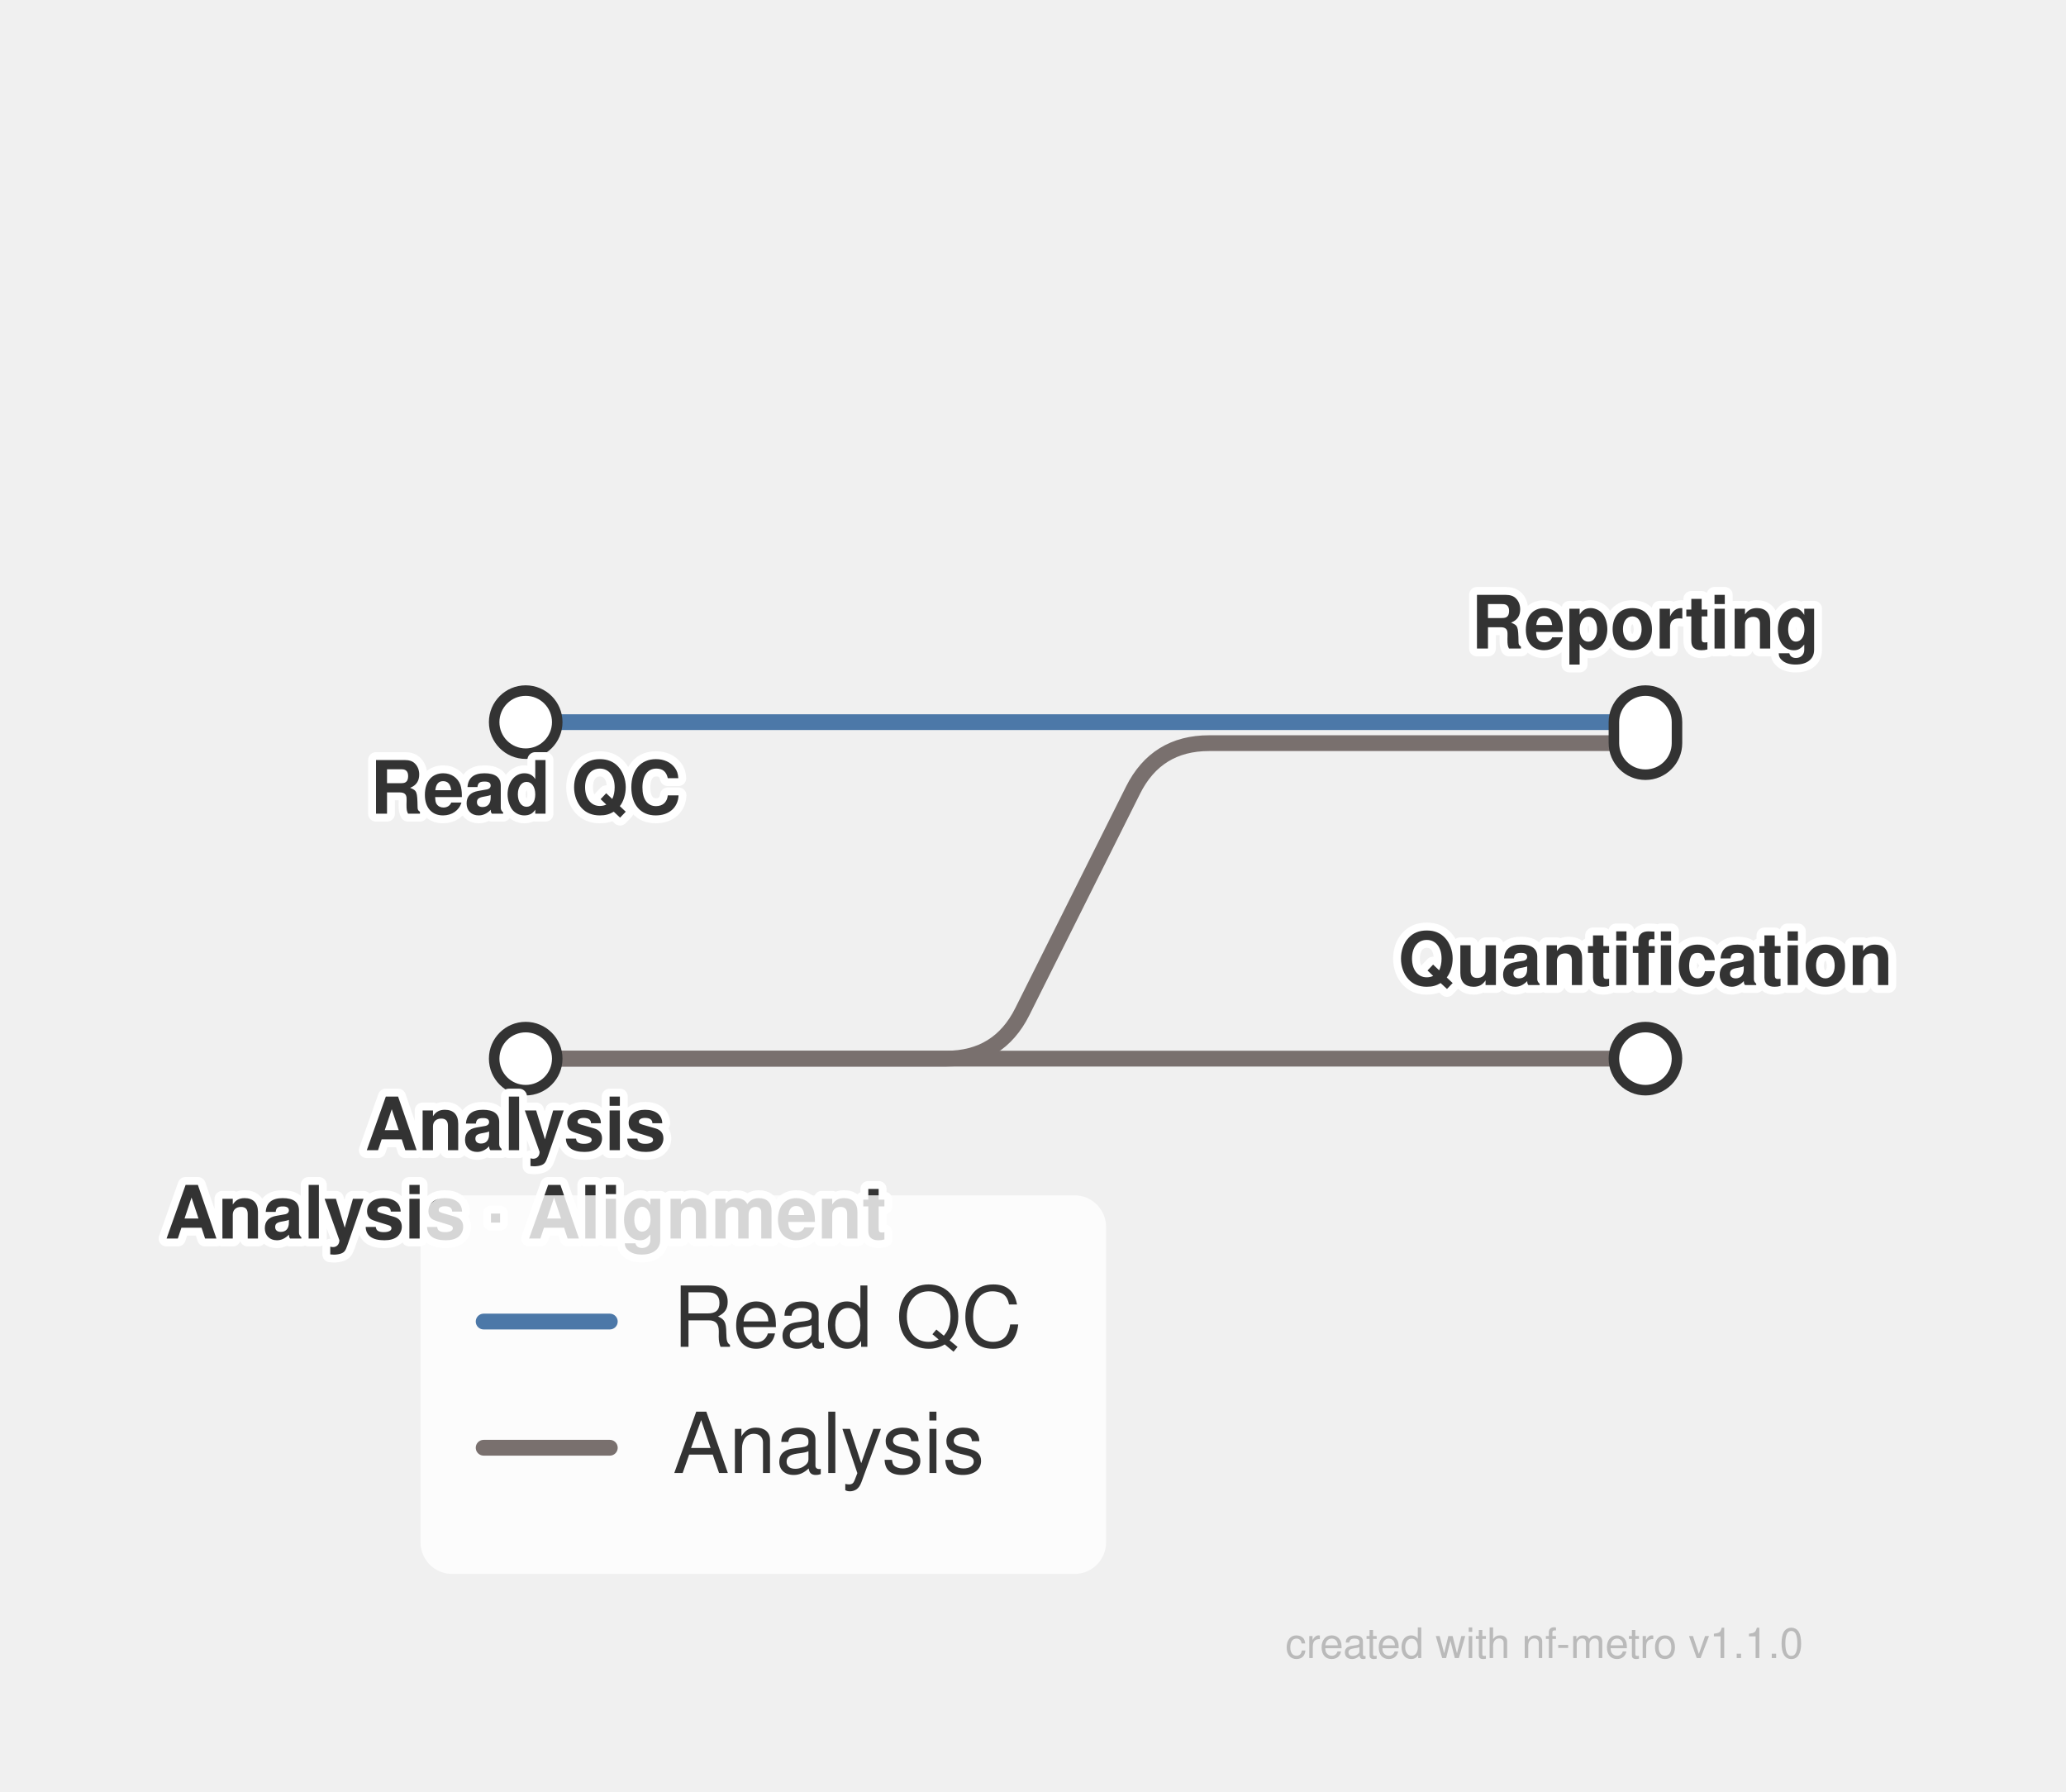
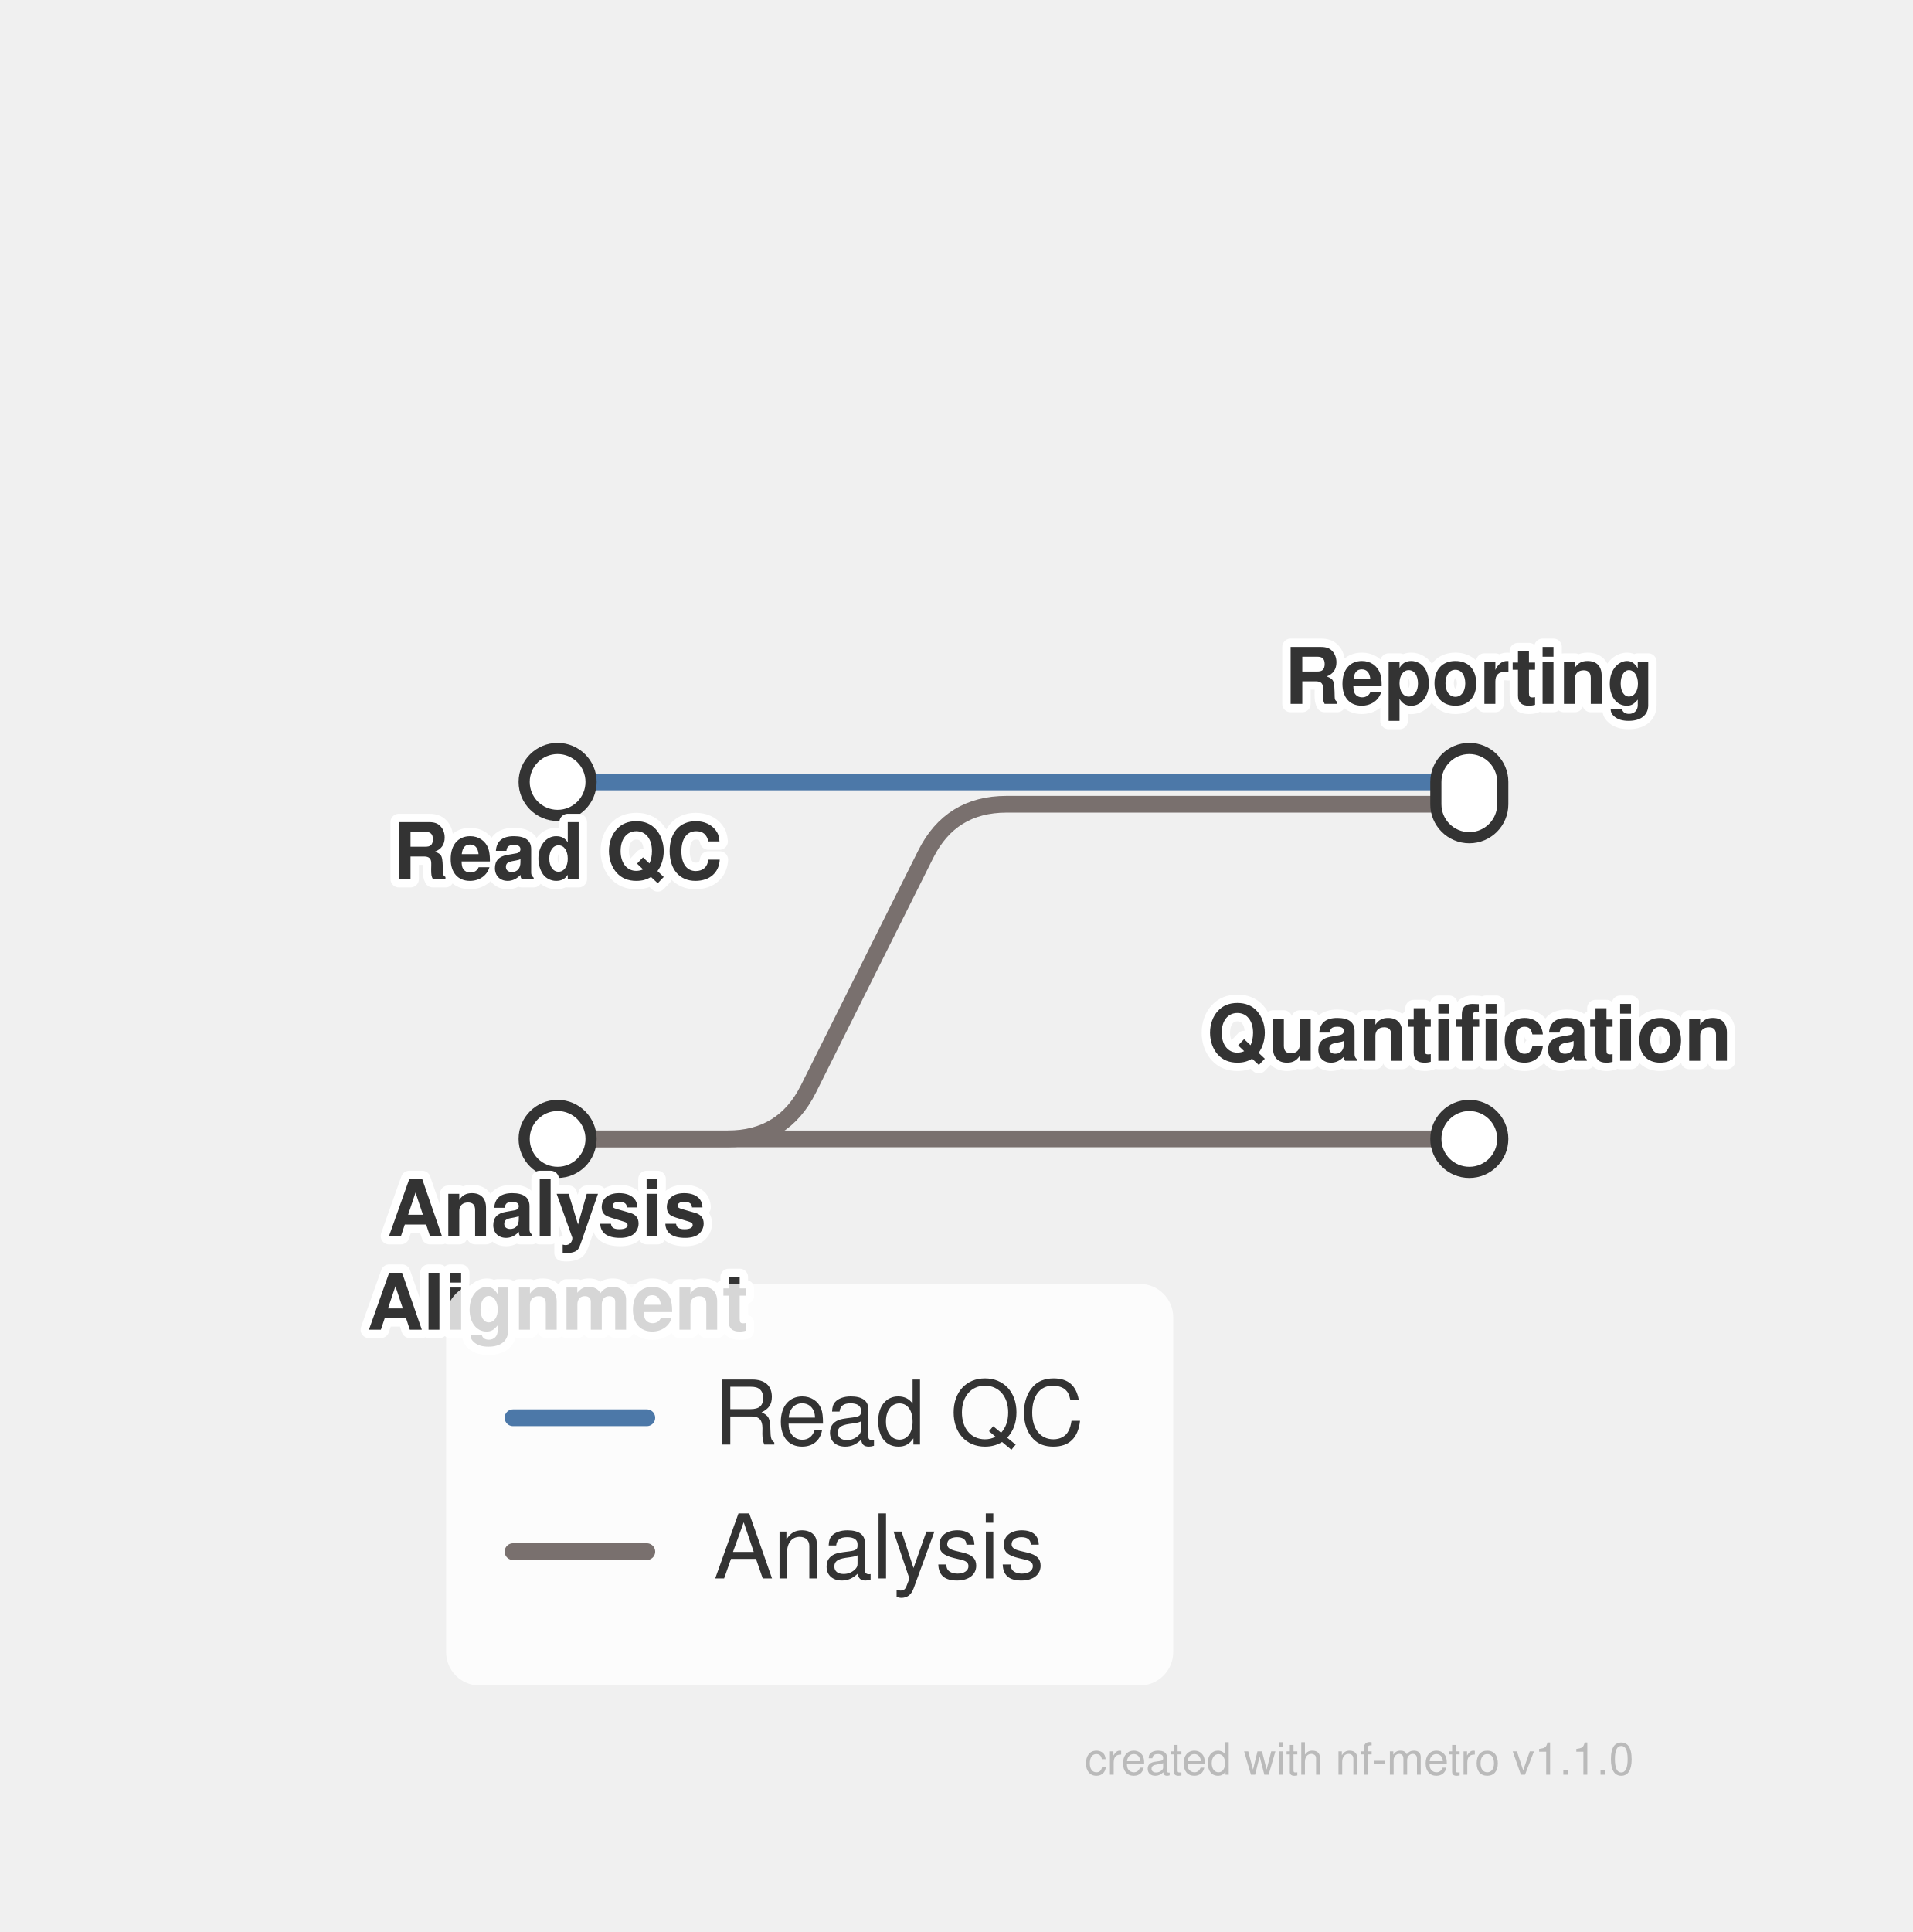
- <svg xmlns="http://www.w3.org/2000/svg" width="353" height="306" viewBox="-20 0 393 306">
+ <svg xmlns="http://www.w3.org/2000/svg" width="303" height="306" viewBox="-20 0 343 306">
  <defs>
</defs>
  <style>.nf-metro-title { fill: var(--nfm-map-title-color, #111111); }
.nf-metro-station-label { fill: var(--nfm-map-label-color, #333333); }
.nf-metro-section-box { fill: var(--nfm-map-section-fill, #ededed); stroke: var(--nfm-map-section-stroke, #e6e6e6); }
.nf-metro-section-label { fill: var(--nfm-map-section-label-color, #666666); }
.nf-metro-group-label { fill: var(--nfm-map-section-label-color, #666666); }
.nf-metro-group-underline { stroke: var(--nfm-map-section-label-color, #666666); }
.nf-metro-legend-bg { fill: var(--nfm-map-legend-bg, rgba(255, 255, 255, 0.8)); }
.nf-metro-legend-text { fill: var(--nfm-map-legend-text-color, #333333); }
.nf-metro-marker-stroke { stroke: var(--nfm-map-marker-stroke, #333333); }
.nf-metro-label-halo { fill: var(--nfm-map-bg, #ffffff); stroke: var(--nfm-map-bg, #ffffff); }</style>
  <style>@media (prefers-color-scheme: dark) {
    .nf-metro-section-label { fill: #d0d0d0; }
    .nf-metro-section-num-circle { fill: #777777; }
    .nf-metro-title { fill: #ffffff; }
}
</style>
-   <path d="M80.0,184.0 L293.0,184.0" stroke="#79706E" stroke-width="3.0" stroke-linecap="round" class="metro-line-generic" data-line-id="generic" />
-   <path d="M80.0,184.0 L160.0,184.0 Q170.0,184.0,174.472,175.056 L195.528,132.944 Q200.0,124.0,210.0,124.0 L293.0,124.0" stroke="#79706E" stroke-width="3.0" fill="none" stroke-linecap="round" stroke-linejoin="round" class="metro-line-generic" data-line-id="generic" />
-   <path d="M80.0,120.0 L293.0,120.0" stroke="#4C78A8" stroke-width="3.0" stroke-linecap="round" class="metro-line-qc" data-line-id="qc" />
+   <path d="M80.0,184.0 L243.5,184.0" stroke="#79706E" stroke-width="3.0" stroke-linecap="round" class="metro-line-generic" data-line-id="generic" />
+   <path d="M80.0,184.0 L110.5,184.0 Q120.5,184.0,124.972,175.056 L146.028,132.944 Q150.5,124.0,160.5,124.0 L243.5,124.0" stroke="#79706E" stroke-width="3.0" fill="none" stroke-linecap="round" stroke-linejoin="round" class="metro-line-generic" data-line-id="generic" />
+   <path d="M80.0,120.0 L243.5,120.0" stroke="#4C78A8" stroke-width="3.0" stroke-linecap="round" class="metro-line-qc" data-line-id="qc" />
  <g class="nf-metro-station-group" data-node-id="g_qc_qc" data-node-cx="80.0" data-node-cy="120.0" data-node-r="6.0" data-node-groups="qc" data-node-w="12.0" data-node-h="12.0" data-node-rx="6.0">
    <rect x="74.0" y="114.0" width="12.0" height="12.0" rx="6.0" ry="6.0" fill="#ffffff" stroke="#333333" stroke-width="2.0" class="nf-metro-station" data-station-id="g_qc_qc" data-station-lines="qc" data-station-label="Read QC" />
  </g>
  <g class="nf-metro-station-group" data-node-id="g_generic_align_generic" data-node-cx="80.0" data-node-cy="184.0" data-node-r="6.0" data-node-groups="generic" data-node-w="12.0" data-node-h="12.0" data-node-rx="6.0">
-     <rect x="74.0" y="178.0" width="12.0" height="12.0" rx="6.0" ry="6.0" fill="#ffffff" stroke="#333333" stroke-width="2.0" class="nf-metro-station" data-station-id="g_generic_align_generic" data-station-lines="generic" data-station-label="Analysis Analysis · Alignment" />
+     <rect x="74.0" y="178.0" width="12.0" height="12.0" rx="6.0" ry="6.0" fill="#ffffff" stroke="#333333" stroke-width="2.0" class="nf-metro-station" data-station-id="g_generic_align_generic" data-station-lines="generic" data-station-label="Analysis Alignment" />
  </g>
-   <g class="nf-metro-station-group" data-node-id="g_quantify_quantify" data-node-cx="293.0" data-node-cy="184.0" data-node-r="6.0" data-node-groups="generic" data-node-w="12.0" data-node-h="12.0" data-node-rx="6.0">
-     <rect x="287.0" y="178.0" width="12.0" height="12.0" rx="6.0" ry="6.0" fill="#ffffff" stroke="#333333" stroke-width="2.0" class="nf-metro-station" data-station-id="g_quantify_quantify" data-station-lines="generic" data-station-label="Quantification" />
+   <g class="nf-metro-station-group" data-node-id="g_quantify_quantify" data-node-cx="243.5" data-node-cy="184.0" data-node-r="6.0" data-node-groups="generic" data-node-w="12.0" data-node-h="12.0" data-node-rx="6.0">
+     <rect x="237.5" y="178.0" width="12.0" height="12.0" rx="6.0" ry="6.0" fill="#ffffff" stroke="#333333" stroke-width="2.0" class="nf-metro-station" data-station-id="g_quantify_quantify" data-station-lines="generic" data-station-label="Quantification" />
  </g>
-   <g class="nf-metro-station-group" data-node-id="g_report_report" data-node-cx="293.0" data-node-cy="122.0" data-node-r="6.0" data-node-groups="generic,qc" data-node-w="12.0" data-node-h="16.0" data-node-rx="6.0">
-     <rect x="287.0" y="114.0" width="12.0" height="16.0" rx="6.0" ry="6.0" fill="#ffffff" stroke="#333333" stroke-width="2.0" class="nf-metro-station" data-station-id="g_report_report" data-station-lines="generic,qc" data-station-label="Reporting" />
+   <g class="nf-metro-station-group" data-node-id="g_report_report" data-node-cx="243.5" data-node-cy="122.0" data-node-r="6.0" data-node-groups="generic,qc" data-node-w="12.0" data-node-h="16.0" data-node-rx="6.0">
+     <rect x="237.5" y="114.0" width="12.0" height="16.0" rx="6.0" ry="6.0" fill="#ffffff" stroke="#333333" stroke-width="2.0" class="nf-metro-station" data-station-id="g_report_report" data-station-lines="generic,qc" data-station-label="Reporting" />
  </g>
  <text x="80.0" y="131.0" font-size="14.0" fill="#ffffff" stroke="#ffffff" stroke-width="3.0" stroke-linejoin="round" font-family="'Helvetica Neue', Helvetica, Arial, sans-serif" font-weight="bold" aria-hidden="true" class="nf-metro-label-halo" text-anchor="middle" dominant-baseline="hanging">Read QC</text>
  <text x="80.0" y="131.0" font-size="14.0" fill="#333333" font-family="'Helvetica Neue', Helvetica, Arial, sans-serif" font-weight="bold" text-anchor="middle" dominant-baseline="hanging" data-station-id="g_qc_qc" class="nf-metro-station-label">Read QC</text>
  <text x="80.0" y="195.0" font-size="14.0" fill="#ffffff" stroke="#ffffff" stroke-width="3.0" stroke-linejoin="round" font-family="'Helvetica Neue', Helvetica, Arial, sans-serif" font-weight="bold" aria-hidden="true" class="nf-metro-label-halo" text-anchor="middle" dominant-baseline="hanging">
    <tspan x="80.0" dy="0em">Analysis</tspan>
-     <tspan x="80.0" dy="1.2em">Analysis · Alignment</tspan>
+     <tspan x="80.0" dy="1.2em">Alignment</tspan>
  </text>
  <text x="80.0" y="195.0" font-size="14.0" fill="#333333" font-family="'Helvetica Neue', Helvetica, Arial, sans-serif" font-weight="bold" text-anchor="middle" dominant-baseline="hanging" data-station-id="g_generic_align_generic" class="nf-metro-station-label">
    <tspan x="80.0" dy="0em">Analysis</tspan>
-     <tspan x="80.0" dy="1.2em">Analysis · Alignment</tspan>
+     <tspan x="80.0" dy="1.2em">Alignment</tspan>
  </text>
-   <text x="293.0" y="106.0" font-size="14.0" fill="#ffffff" stroke="#ffffff" stroke-width="3.0" stroke-linejoin="round" font-family="'Helvetica Neue', Helvetica, Arial, sans-serif" font-weight="bold" aria-hidden="true" class="nf-metro-label-halo" text-anchor="middle" dominant-baseline="auto">Reporting</text>
-   <text x="293.0" y="106.0" font-size="14.0" fill="#333333" font-family="'Helvetica Neue', Helvetica, Arial, sans-serif" font-weight="bold" text-anchor="middle" dominant-baseline="auto" data-station-id="g_report_report" class="nf-metro-station-label">Reporting</text>
-   <text x="293.0" y="170.0" font-size="14.0" fill="#ffffff" stroke="#ffffff" stroke-width="3.0" stroke-linejoin="round" font-family="'Helvetica Neue', Helvetica, Arial, sans-serif" font-weight="bold" aria-hidden="true" class="nf-metro-label-halo" text-anchor="middle" dominant-baseline="auto">Quantification</text>
-   <text x="293.0" y="170.0" font-size="14.0" fill="#333333" font-family="'Helvetica Neue', Helvetica, Arial, sans-serif" font-weight="bold" text-anchor="middle" dominant-baseline="auto" data-station-id="g_quantify_quantify" class="nf-metro-station-label">Quantification</text>
+   <text x="243.5" y="106.0" font-size="14.0" fill="#ffffff" stroke="#ffffff" stroke-width="3.0" stroke-linejoin="round" font-family="'Helvetica Neue', Helvetica, Arial, sans-serif" font-weight="bold" aria-hidden="true" class="nf-metro-label-halo" text-anchor="middle" dominant-baseline="auto">Reporting</text>
+   <text x="243.5" y="106.0" font-size="14.0" fill="#333333" font-family="'Helvetica Neue', Helvetica, Arial, sans-serif" font-weight="bold" text-anchor="middle" dominant-baseline="auto" data-station-id="g_report_report" class="nf-metro-station-label">Reporting</text>
+   <text x="243.5" y="170.0" font-size="14.0" fill="#ffffff" stroke="#ffffff" stroke-width="3.0" stroke-linejoin="round" font-family="'Helvetica Neue', Helvetica, Arial, sans-serif" font-weight="bold" aria-hidden="true" class="nf-metro-label-halo" text-anchor="middle" dominant-baseline="auto">Quantification</text>
+   <text x="243.5" y="170.0" font-size="14.0" fill="#333333" font-family="'Helvetica Neue', Helvetica, Arial, sans-serif" font-weight="bold" text-anchor="middle" dominant-baseline="auto" data-station-id="g_quantify_quantify" class="nf-metro-station-label">Quantification</text>
  <rect x="60.0" y="210.0" width="130.4" height="72.0" rx="6" ry="6" fill="rgba(255, 255, 255, 0.8)" class="nf-metro-legend-bg" />
  <path d="M72.0,234.0 L96.0,234.0" stroke="#4C78A8" stroke-width="3.0" stroke-linecap="round" />
  <text x="108.0" y="234.0" font-size="16.0" fill="#333333" font-family="'Helvetica Neue', Helvetica, Arial, sans-serif" dy="0.3em" class="nf-metro-legend-text">Read QC</text>
  <path d="M72.0,258.0 L96.0,258.0" stroke="#79706E" stroke-width="3.0" stroke-linecap="round" />
  <text x="108.0" y="258.0" font-size="16.0" fill="#333333" font-family="'Helvetica Neue', Helvetica, Arial, sans-serif" dy="0.3em" class="nf-metro-legend-text">Analysis</text>
-   <text x="323.0" y="298.0" font-size="8" fill="rgba(150, 150, 150, 0.6)" font-family="'Helvetica Neue', Helvetica, Arial, sans-serif" text-anchor="end">created with nf-metro v1.1.0</text>
+   <text x="273.0" y="298.0" font-size="8" fill="rgba(150, 150, 150, 0.6)" font-family="'Helvetica Neue', Helvetica, Arial, sans-serif" text-anchor="end">created with nf-metro v1.1.0</text>
</svg>
